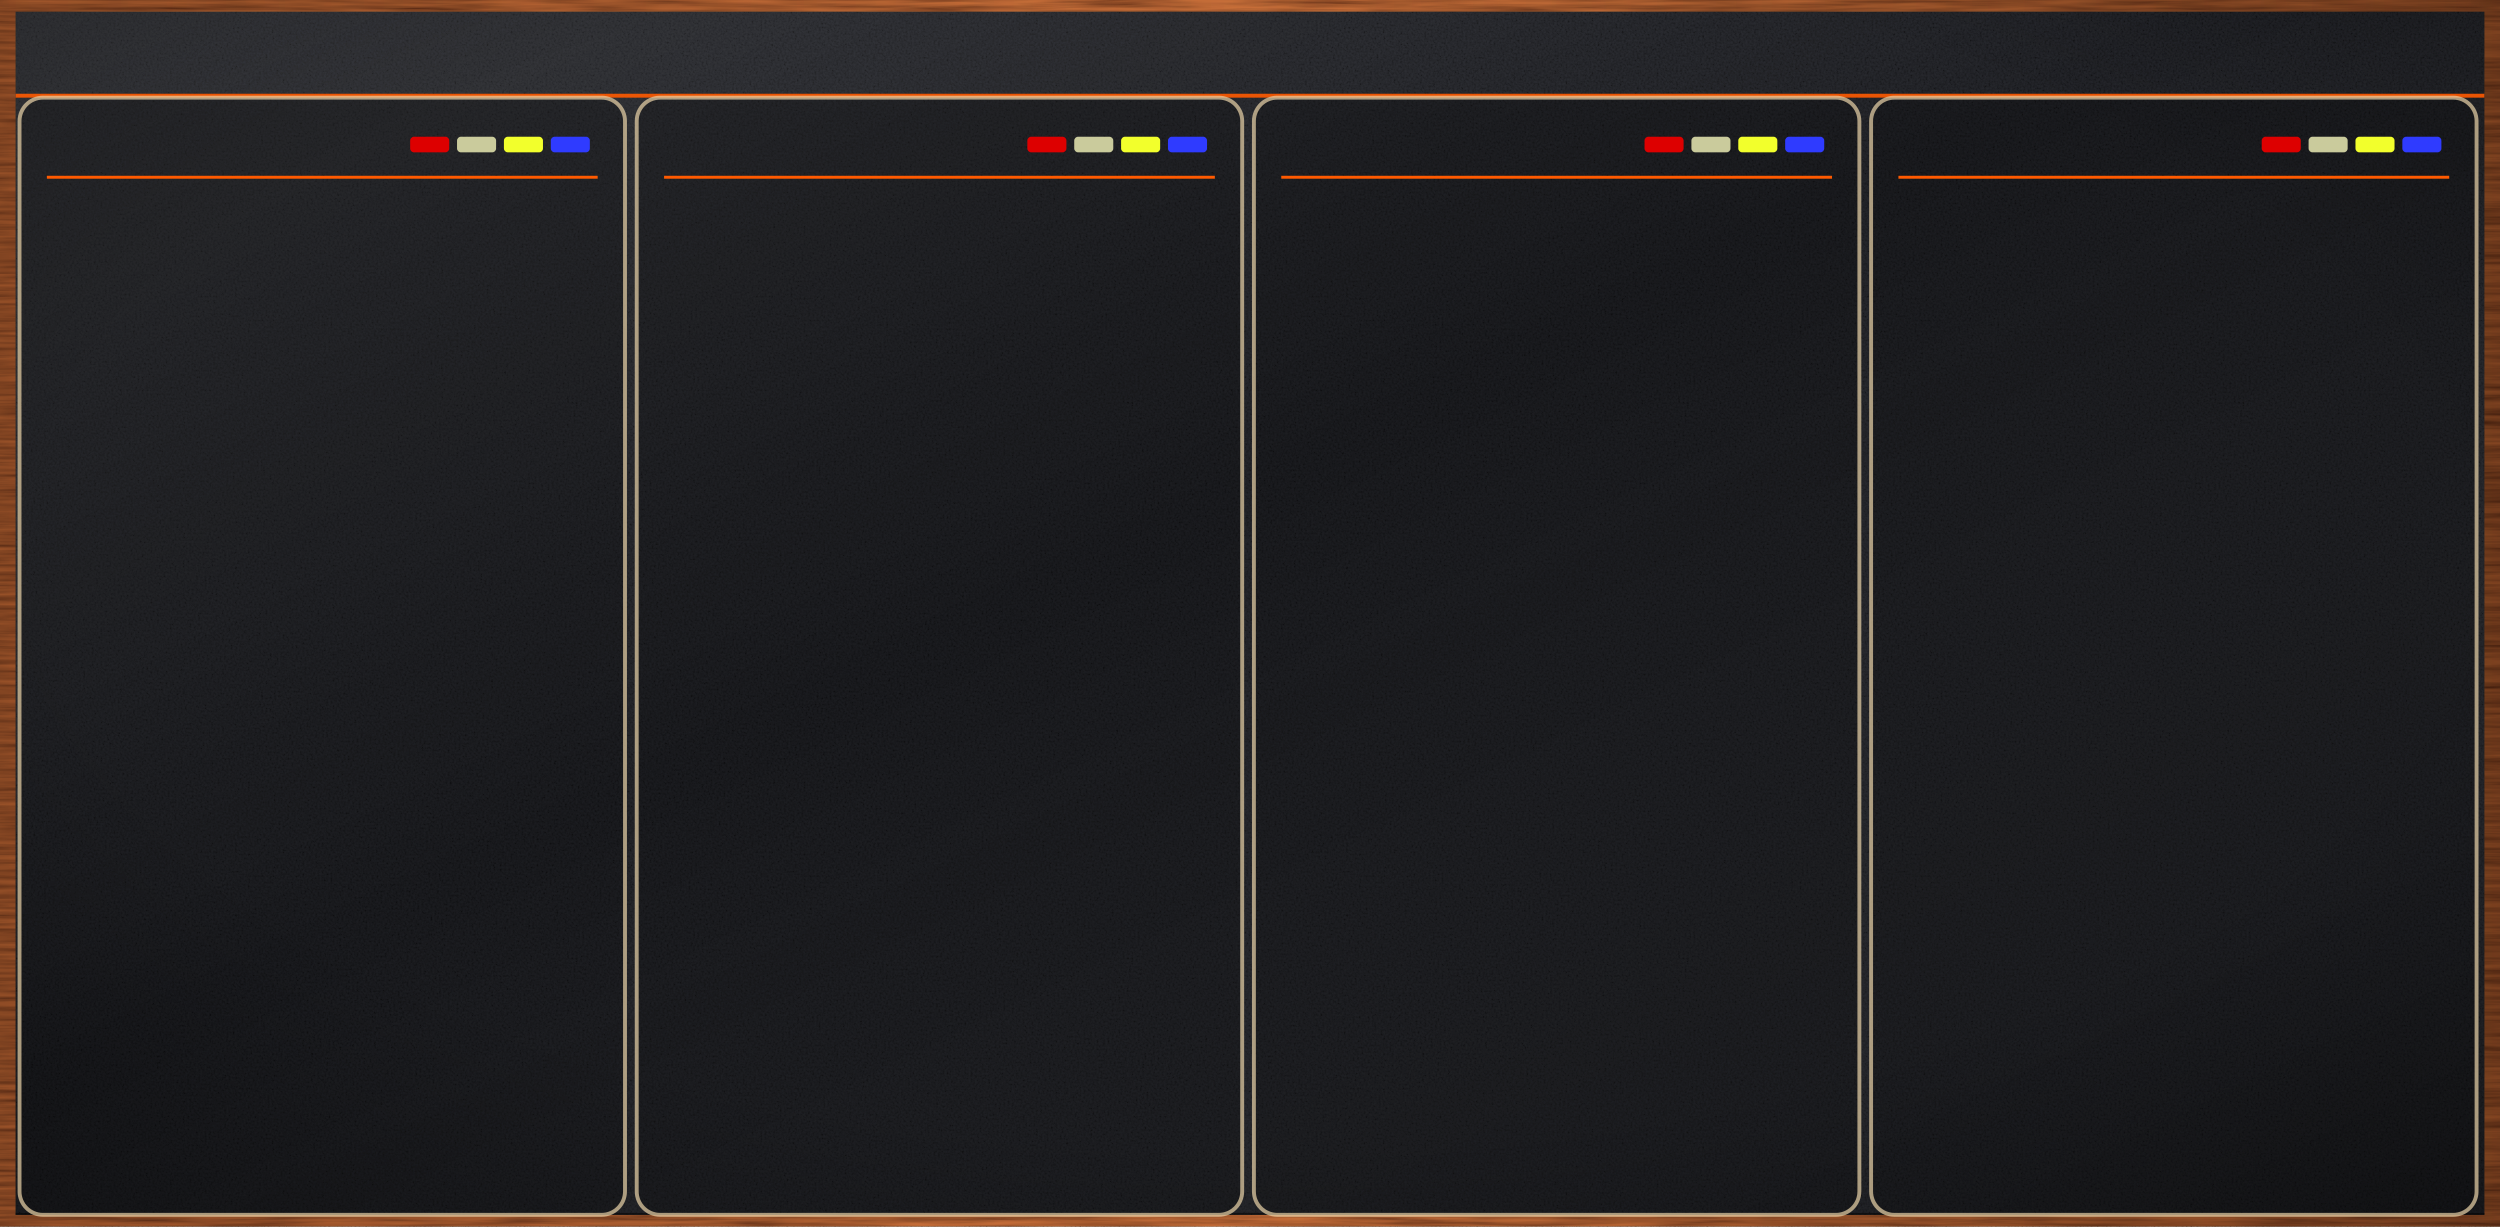
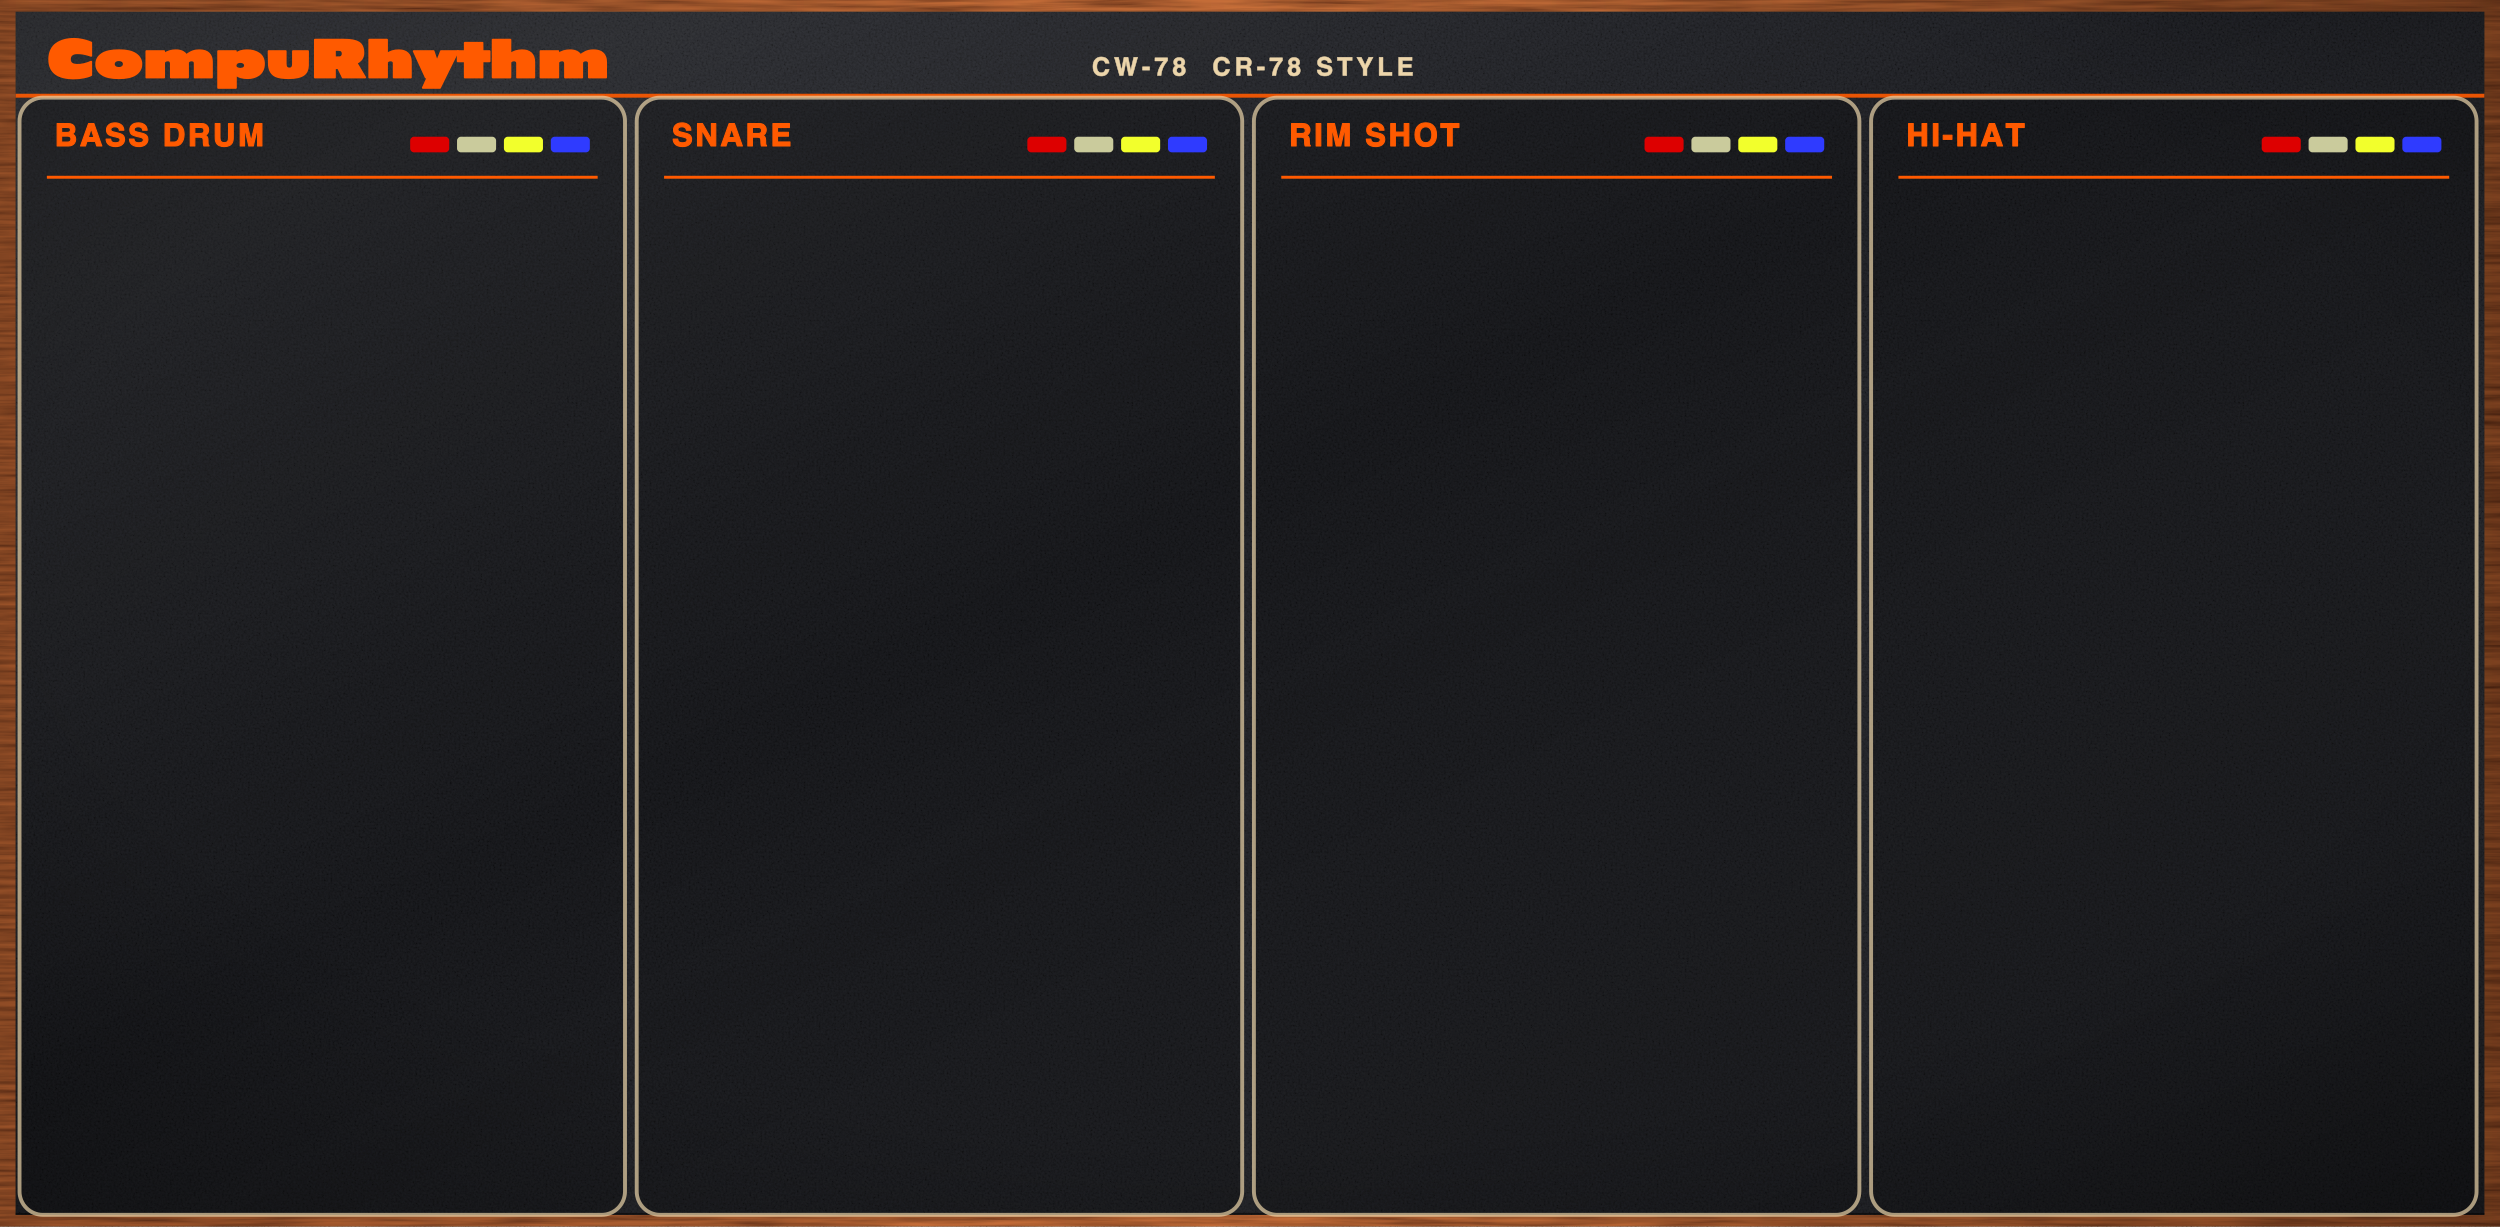
<svg xmlns="http://www.w3.org/2000/svg" viewBox="0 0 1280 628" width="1280" height="628">
  <defs>
    <filter id="brush" x="0" y="0" width="100%" height="100%">
      <feTurbulence type="fractalNoise" baseFrequency="0.001 1.1" numOctaves="4" seed="7" />
      <feColorMatrix type="matrix" values="1.9 0 0 0 -0.45  1.9 0 0 0 -0.45  1.9 0 0 0 -0.45  0 0 0 0 1" />
    </filter>
    <filter id="fine" x="0" y="0" width="100%" height="100%">
      <feTurbulence type="fractalNoise" baseFrequency="0.9" numOctaves="2" seed="3" />
      <feColorMatrix type="matrix" values="1.6 0 0 0 -0.3  1.6 0 0 0 -0.3  1.6 0 0 0 -0.3  0 0 0 0 1" />
    </filter>
    <filter id="grainv" x="0" y="0" width="100%" height="100%">
      <feTurbulence type="fractalNoise" baseFrequency="0.02 0.6" numOctaves="4" seed="11" />
      <feColorMatrix type="matrix" values="1.5 0 0 0 -0.25  1.2 0 0 0 -0.25  0.8 0 0 0 -0.25  0 0 0 0 1" />
    </filter>
    <linearGradient id="lit" x1="0" y1="0" x2="1" y2="1">
      <stop offset="0" stop-color="#fff" stop-opacity="0.22" />
      <stop offset="0.45" stop-color="#fff" stop-opacity="0" />
      <stop offset="1" stop-color="#000" stop-opacity="0.18" />
    </linearGradient>
    <radialGradient id="vig" cx="0.5" cy="0.45" r="0.8">
      <stop offset="0.6" stop-color="#000" stop-opacity="0" />
      <stop offset="1" stop-color="#000" stop-opacity="0.35" />
    </radialGradient>
    <radialGradient id="screw" cx="0.35" cy="0.3" r="0.8">
      <stop offset="0" stop-color="#e2e4e8" />
      <stop offset="1" stop-color="#6a6d74" />
    </radialGradient>
    <linearGradient id="woodh" x1="0" y1="0" x2="0" y2="1">
      <stop offset="0" stop-color="#7a5232" />
      <stop offset="1" stop-color="#4a2f1b" />
    </linearGradient>
    <linearGradient id="wood" x1="0" y1="0" x2="1" y2="0">
      <stop offset="0" stop-color="#5a3a22" />
      <stop offset="0.5" stop-color="#7a5232" />
      <stop offset="1" stop-color="#4a2f1b" />
    </linearGradient>
    <filter id="woodg" x="0" y="0" width="100%" height="100%">
      <feTurbulence type="fractalNoise" baseFrequency="0.02 0.4" numOctaves="3" seed="5" />
      <feColorMatrix type="matrix" values="0.9 0 0 0 0.1  0.6 0 0 0 0.02  0.4 0 0 0 0  0 0 0 0 1" />
    </filter>
  </defs>
  <rect x="0" y="0" width="1280" height="628" fill="#1c1d21" />
  <rect x="0" y="0" width="1280" height="628" filter="url(#fine)" style="mix-blend-mode:overlay" opacity="0.3" />
  <rect x="0" y="0" width="1280" height="628" fill="url(#lit)" opacity="0.45" />
  <rect x="0" y="0" width="1280" height="628" fill="url(#vig)" />
  <clipPath id="bez">
    <path clip-rule="evenodd" d="M0 0H1280 V628 H0Z M8 6H1272 V622 H8Z" />
  </clipPath>
  <g clip-path="url(#bez)">
    <rect x="0" y="0" width="1280" height="628" fill="url(#wood)" />
    <rect x="0" y="0" width="1280" height="628" filter="url(#woodg)" style="mix-blend-mode:overlay" opacity="0.8" />
  </g>
  <rect x="8" y="621" width="1264" height="1" fill="#000" opacity="0.5" />
+   <g fill="#ff5a00" stroke="#ff5a00" stroke-width="35" stroke-linejoin="round" opacity="1">
+     <path transform="translate(24.00 39.63) scale(0.03 -0.03)" d="M755 267V41Q744 35 722.0 25.5Q700 16 625.0 0.0Q550 -16 465 -16Q42 -16 42 307Q42 398 74.5 466.5Q107 535 166.0 575.5Q225 616 300.0 636.0Q375 656 466 656Q534 656 606.0 640.0Q678 624 716 608L755 593V370Q627 415 523 415Q391 415 391 306Q391 212 522 212Q637 212 755 267Z" />
+     <path transform="translate(48.39 39.63) scale(0.03 -0.03)" d="M704.0 397.0Q798 332 798.0 226.0Q798 120 704.0 54.0Q610 -12 415.0 -12.0Q220 -12 125.5 54.0Q31 120 31.0 226.0Q31 332 125.5 397.0Q220 462 415.0 462.0Q610 462 704.0 397.0ZM415 296Q373 296 350.5 276.5Q328 257 328.0 228.0Q328 199 350.5 179.5Q373 160 415 160Q456 160 479.0 179.5Q502 199 502.0 228.0Q502 257 479.0 276.5Q456 296 415 296Z" />
+     <path transform="translate(73.26 39.63) scale(0.03 -0.03)" d="M1173 0H883V241Q883 268 867.0 280.0Q851 292 829 292Q783 292 765 258V0H476V237Q476 259 466.0 272.5Q456 286 446.5 289.0Q437 292 427 292Q378 292 357 259V0H58V447H357V398Q441 461 558 461Q690 461 739 375Q766 405 823.5 433.0Q881 461 959 461Q1069 461 1121.0 408.5Q1173 356 1173 268Z" />
+     <path transform="translate(110.01 39.63) scale(0.03 -0.03)" d="M357 -177H58V447H357V399Q421 461 551 461Q674 461 755.0 404.0Q836 347 836 232Q836 170 812.5 121.5Q789 73 749.0 45.0Q709 17 661.5 3.0Q614 -11 561 -11Q425 -11 357 50ZM516 201Q516 230 494.0 247.5Q472 265 440 265Q393 265 372.5 246.0Q352 227 352 203Q352 174 375.5 159.5Q399 145 432 145Q474 145 495.0 161.0Q516 177 516 201Z" />
+     <path transform="translate(136.02 39.63) scale(0.03 -0.03)" d="M468 228V447H721Q721 259 720 203Q717 97 650 47Q569 -11 396 -11Q241 -11 170 23Q68 73 57 210L52 447H340V229Q340 150 405 150Q468 150 468 228Z" />
+     <path transform="translate(159.24 39.63) scale(0.03 -0.03)" d="M922 0H543L465 160H406V0H68V642H566Q733 642 812.5 595.0Q892 548 892 418Q892 381 880.0 350.0Q868 319 851.0 301.0Q834 283 816.5 270.0Q799 257 787 252L775 247ZM406 341H481Q510 341 526.5 359.5Q543 378 543 405Q543 434 526.5 452.0Q510 470 478 470H406Z" />
+     <path transform="translate(187.38 39.63) scale(0.03 -0.03)" d="M764 0H475V246Q475 268 458.5 280.0Q442 292 423 292Q375 292 357 259V0H58V642H357V398Q439 461 560 461Q657 461 710.5 411.0Q764 361 764 264Z" />
+     <path transform="translate(211.89 39.63) scale(0.03 -0.03)" d="M444 -177H155L236 0H204L0 447H335L395 271L465 447H752Z" />
+     <path transform="translate(234.45 39.63) scale(0.03 -0.03)" d="M418 0H119V276H-2V447H119V589H418V447H539V276H418Z" />
+     <path transform="translate(250.56 39.63) scale(0.03 -0.03)" d="M764 0H475V246Q475 268 458.5 280.0Q442 292 423 292Q375 292 357 259V0H58V642H357V398Q439 461 560 461Q657 461 710.5 411.0Q764 361 764 264Z" />
+     <path transform="translate(275.07 39.63) scale(0.03 -0.03)" d="M1173 0H883V241Q883 268 867.0 280.0Q851 292 829 292Q783 292 765 258V0H476V237Q476 259 466.0 272.5Q456 286 446.5 289.0Q437 292 427 292Q378 292 357 259V0H58V447H357V398Q441 461 558 461Q690 461 739 375Q766 405 823.5 433.0Q881 461 959 461Q1069 461 1121.0 408.5Q1173 356 1173 268Z" />
+   </g>
+   <g fill="#ecd5aa" stroke="#ecd5aa" stroke-width="40.96" stroke-linejoin="round" opacity="1">
+     <path transform="translate(559.00 38.68) scale(0.00635 -0.00635)" d="M299 1320Q479 1502 757 1502Q1129 1502 1301 1258Q1396 1121 1403 983H1095Q1065 1089 1018 1143Q934 1239 769 1239Q601 1239 504.0 1103.5Q407 968 407 720Q407 472 509.5 348.5Q612 225 770 225Q932 225 1017 331Q1064 388 1095 502H1400Q1360 261 1195.5 110.0Q1031 -41 774 -41Q456 -41 274 163Q92 368 92 725Q92 1111 299 1320ZM748 1519Z" />
+     <path transform="translate(570.39 38.68) scale(0.00635 -0.00635)" d="M357 1474 552 630 594 395 637 625 803 1474H1128L1303 630L1348 395L1393 621L1590 1474H1903L1488 0H1194L1016 862L964 1147L912 862L734 0H448L30 1474Z" />
+     <path transform="translate(584.66 38.68) scale(0.00635 -0.00635)" d="M47 706H621V436H47Z" />
+     <path transform="translate(590.99 38.68) scale(0.00635 -0.00635)" d="M1080 1208Q1016 1145 902.0 983.5Q788 822 711 650Q650 515 601.0 320.0Q552 125 552 0H256Q269 390 512 811Q669 1072 775 1175H52L56 1431H1080Z" />
+     <path transform="translate(600.22 38.68) scale(0.00635 -0.00635)" d="M559 196Q657 196 712.5 255.0Q768 314 768 421Q768 532 711.5 589.5Q655 647 559 647Q463 647 406.5 589.5Q350 532 350 421Q350 314 405.5 255.0Q461 196 559 196ZM272 772Q167 842 135.5 923.5Q104 1005 104 1076Q104 1234 223.0 1345.5Q342 1457 559 1457Q776 1457 895.0 1345.5Q1014 1234 1014 1076Q1014 1005 982.5 923.5Q951 842 846 782Q953 722 1007.0 623.0Q1061 524 1061 402Q1061 219 925.5 90.5Q790 -38 547 -38Q304 -38 179.0 90.5Q54 219 54 402Q54 524 109.5 623.0Q165 722 272 772ZM559 865Q646 865 693.5 915.0Q741 965 741 1044Q741 1130 693.5 1178.5Q646 1227 559 1227Q473 1227 424.5 1178.5Q376 1130 376 1044Q376 965 424.5 915.0Q473 865 559 865Z" />
+     <path transform="translate(620.67 38.68) scale(0.00635 -0.00635)" d="M299 1320Q479 1502 757 1502Q1129 1502 1301 1258Q1396 1121 1403 983H1095Q1065 1089 1018 1143Q934 1239 769 1239Q601 1239 504.0 1103.5Q407 968 407 720Q407 472 509.5 348.5Q612 225 770 225Q932 225 1017 331Q1064 388 1095 502H1400Q1360 261 1195.5 110.0Q1031 -41 774 -41Q456 -41 274 163Q92 368 92 725Q92 1111 299 1320ZM748 1519Z" />
+     <path transform="translate(632.06 38.68) scale(0.00635 -0.00635)" d="M464 1218V822H813Q917 822 969 846Q1061 888 1061 1012Q1061 1146 972 1192Q922 1218 822 1218ZM1266 1333Q1314 1277 1342.0 1209.0Q1370 1141 1370 1054Q1370 949 1317.0 847.5Q1264 746 1142 704Q1244 663 1286.5 587.5Q1329 512 1329 357V258Q1329 157 1337 121Q1349 64 1393 37V0H1054Q1040 49 1034 79Q1022 141 1021 206L1019 343Q1017 484 967.5 531.0Q918 578 782 578H464V0H163V1474H886Q1041 1471 1124.5 1436.0Q1208 1401 1266 1333Z" />
+     <path transform="translate(643.45 38.68) scale(0.00635 -0.00635)" d="M47 706H621V436H47Z" />
+     <path transform="translate(649.78 38.68) scale(0.00635 -0.00635)" d="M1080 1208Q1016 1145 902.0 983.5Q788 822 711 650Q650 515 601.0 320.0Q552 125 552 0H256Q269 390 512 811Q669 1072 775 1175H52L56 1431H1080Z" />
+     <path transform="translate(659.01 38.68) scale(0.00635 -0.00635)" d="M559 196Q657 196 712.5 255.0Q768 314 768 421Q768 532 711.5 589.5Q655 647 559 647Q463 647 406.5 589.5Q350 532 350 421Q350 314 405.5 255.0Q461 196 559 196ZM272 772Q167 842 135.5 923.5Q104 1005 104 1076Q104 1234 223.0 1345.5Q342 1457 559 1457Q776 1457 895.0 1345.5Q1014 1234 1014 1076Q1014 1005 982.5 923.5Q951 842 846 782Q953 722 1007.0 623.0Q1061 524 1061 402Q1061 219 925.5 90.5Q790 -38 547 -38Q304 -38 179.0 90.5Q54 219 54 402Q54 524 109.5 623.0Q165 722 272 772ZM559 865Q646 865 693.5 915.0Q741 965 741 1044Q741 1130 693.5 1178.5Q646 1227 559 1227Q473 1227 424.5 1178.5Q376 1130 376 1044Q376 965 424.5 915.0Q473 865 559 865Z" />
+     <path transform="translate(673.85 38.68) scale(0.00635 -0.00635)" d="M379 455Q393 354 434 304Q509 213 691 213Q800 213 868 237Q997 283 997 408Q997 481 933 521Q869 560 732 590L576 625Q346 677 258 738Q109 840 109 1057Q109 1255 253.0 1386.0Q397 1517 676 1517Q909 1517 1073.5 1393.5Q1238 1270 1246 1035H950Q942 1168 834 1224Q762 1261 655 1261Q536 1261 465.0 1213.0Q394 1165 394 1079Q394 1000 464 961Q509 935 656 900L910 839Q1077 799 1162 732Q1294 628 1294 431Q1294 229 1139.5 95.5Q985 -38 703 -38Q415 -38 250.0 93.5Q85 225 85 455ZM678 1519Z" />
+     <path transform="translate(684.52 38.68) scale(0.00635 -0.00635)" d="M1227 1474V1213H786V0H476V1213H33V1474Z" />
+     <path transform="translate(694.46 38.68) scale(0.00635 -0.00635)" d="M997 1474H1346L853 554V0H545V554L35 1474H398L704 832ZM691 1474Z" />
+     <path transform="translate(705.13 38.68) scale(0.00635 -0.00635)" d="M156 1474H464V265H1194V0H156Z" />
+     <path transform="translate(715.07 38.68) scale(0.00635 -0.00635)" d="M1246 1213H466V900H1182V644H466V265H1282V0H165V1474H1246Z" />
+   </g>
  <rect x="8" y="48" width="1264" height="2" fill="#ff5a00" fill-opacity="0.9" />
  <rect x="10" y="50" width="310" height="572" rx="12" fill="#000" fill-opacity="0.25" stroke="#ecd5aa" stroke-width="2" stroke-opacity="0.7" />
  <rect x="210" y="70" width="20" height="8" rx="2" fill="#dd0000" />
  <rect x="234" y="70" width="20" height="8" rx="2" fill="#cacb9c" />
  <rect x="258" y="70" width="20" height="8" rx="2" fill="#f2ff2c" />
  <rect x="282" y="70" width="20" height="8" rx="2" fill="#2f3bff" />
  <rect x="24" y="90" width="282" height="1.5" fill="#ff5a00" />
+   <g fill="#ff5a00" stroke="#ff5a00" stroke-width="71.68" stroke-linejoin="round" opacity="1">
+     <path transform="translate(28.00 74.76) scale(0.00781 -0.00781)" d="M455 1218V893H817Q914 893 974.5 929.5Q1035 966 1035 1059Q1035 1162 955 1195Q886 1218 779 1218ZM455 649V256H817Q914 256 968 282Q1066 330 1066 466Q1066 581 971 624Q918 648 822 649ZM1261 1317Q1329 1223 1329 1092Q1329 957 1261 875Q1223 829 1149 791Q1262 750 1319.5 661.0Q1377 572 1377 445Q1377 314 1311 210Q1269 141 1206 94Q1135 40 1038.5 20.0Q942 0 829 0H161V1474H877Q1148 1470 1261 1317Z" />
+     <path transform="translate(40.83 74.76) scale(0.00781 -0.00781)" d="M559 557H933L749 1137ZM578 1474H926L1448 0H1114L1019 303H476L374 0H52ZM750 1474Z" />
+     <path transform="translate(53.67 74.76) scale(0.00781 -0.00781)" d="M379 455Q393 354 434 304Q509 213 691 213Q800 213 868 237Q997 283 997 408Q997 481 933 521Q869 560 732 590L576 625Q346 677 258 738Q109 840 109 1057Q109 1255 253.0 1386.0Q397 1517 676 1517Q909 1517 1073.5 1393.5Q1238 1270 1246 1035H950Q942 1168 834 1224Q762 1261 655 1261Q536 1261 465.0 1213.0Q394 1165 394 1079Q394 1000 464 961Q509 935 656 900L910 839Q1077 799 1162 732Q1294 628 1294 431Q1294 229 1139.5 95.5Q985 -38 703 -38Q415 -38 250.0 93.5Q85 225 85 455ZM678 1519Z" />
+     <path transform="translate(65.62 74.76) scale(0.00781 -0.00781)" d="M379 455Q393 354 434 304Q509 213 691 213Q800 213 868 237Q997 283 997 408Q997 481 933 521Q869 560 732 590L576 625Q346 677 258 738Q109 840 109 1057Q109 1255 253.0 1386.0Q397 1517 676 1517Q909 1517 1073.5 1393.5Q1238 1270 1246 1035H950Q942 1168 834 1224Q762 1261 655 1261Q536 1261 465.0 1213.0Q394 1165 394 1079Q394 1000 464 961Q509 935 656 900L910 839Q1077 799 1162 732Q1294 628 1294 431Q1294 229 1139.5 95.5Q985 -38 703 -38Q415 -38 250.0 93.5Q85 225 85 455ZM678 1519Z" />
+     <path transform="translate(83.30 74.76) scale(0.00781 -0.00781)" d="M455 1218V256H739Q957 256 1043 471Q1090 589 1090 752Q1090 977 1019.5 1097.5Q949 1218 739 1218ZM1019 1442Q1174 1391 1270 1255Q1347 1145 1375.0 1017.0Q1403 889 1403 773Q1403 479 1285 275Q1125 0 791 0H156V1474H791Q928 1472 1019 1442Z" />
+     <path transform="translate(96.13 74.76) scale(0.00781 -0.00781)" d="M464 1218V822H813Q917 822 969 846Q1061 888 1061 1012Q1061 1146 972 1192Q922 1218 822 1218ZM1266 1333Q1314 1277 1342.0 1209.0Q1370 1141 1370 1054Q1370 949 1317.0 847.5Q1264 746 1142 704Q1244 663 1286.5 587.5Q1329 512 1329 357V258Q1329 157 1337 121Q1349 64 1393 37V0H1054Q1040 49 1034 79Q1022 141 1021 206L1019 343Q1017 484 967.5 531.0Q918 578 782 578H464V0H163V1474H886Q1041 1471 1124.5 1436.0Q1208 1401 1266 1333Z" />
+     <path transform="translate(108.97 74.76) scale(0.00781 -0.00781)" d="M156 1474H469V568Q469 416 505 346Q561 222 749 222Q936 222 992 346Q1028 416 1028 568V1474H1341V568Q1341 333 1268 202Q1132 -38 749 -38Q366 -38 229 202Q156 333 156 568ZM749 1474Z" />
+     <path transform="translate(121.80 74.76) scale(0.00781 -0.00781)" d="M1133 1474H1576V0H1289V997Q1289 1040 1290.0 1117.5Q1291 1195 1291 1237L1012 0H713L436 1237Q436 1195 437.0 1117.5Q438 1040 438 997V0H151V1474H599L867 315Z" />
+   </g>
  <rect x="326" y="50" width="310" height="572" rx="12" fill="#000" fill-opacity="0.25" stroke="#ecd5aa" stroke-width="2" stroke-opacity="0.7" />
  <rect x="526" y="70" width="20" height="8" rx="2" fill="#dd0000" />
  <rect x="550" y="70" width="20" height="8" rx="2" fill="#cacb9c" />
  <rect x="574" y="70" width="20" height="8" rx="2" fill="#f2ff2c" />
  <rect x="598" y="70" width="20" height="8" rx="2" fill="#2f3bff" />
  <rect x="340" y="90" width="282" height="1.5" fill="#ff5a00" />
+   <g fill="#ff5a00" stroke="#ff5a00" stroke-width="71.68" stroke-linejoin="round" opacity="1">
+     <path transform="translate(344.00 74.76) scale(0.00781 -0.00781)" d="M379 455Q393 354 434 304Q509 213 691 213Q800 213 868 237Q997 283 997 408Q997 481 933 521Q869 560 732 590L576 625Q346 677 258 738Q109 840 109 1057Q109 1255 253.0 1386.0Q397 1517 676 1517Q909 1517 1073.5 1393.5Q1238 1270 1246 1035H950Q942 1168 834 1224Q762 1261 655 1261Q536 1261 465.0 1213.0Q394 1165 394 1079Q394 1000 464 961Q509 935 656 900L910 839Q1077 799 1162 732Q1294 628 1294 431Q1294 229 1139.5 95.5Q985 -38 703 -38Q415 -38 250.0 93.5Q85 225 85 455ZM678 1519Z" />
+     <path transform="translate(355.95 74.76) scale(0.00781 -0.00781)" d="M151 1474H474L1061 445V1474H1348V0H1040L438 1047V0H151ZM761 1477Z" />
+     <path transform="translate(368.79 74.76) scale(0.00781 -0.00781)" d="M559 557H933L749 1137ZM578 1474H926L1448 0H1114L1019 303H476L374 0H52ZM750 1474Z" />
+     <path transform="translate(381.62 74.76) scale(0.00781 -0.00781)" d="M464 1218V822H813Q917 822 969 846Q1061 888 1061 1012Q1061 1146 972 1192Q922 1218 822 1218ZM1266 1333Q1314 1277 1342.0 1209.0Q1370 1141 1370 1054Q1370 949 1317.0 847.5Q1264 746 1142 704Q1244 663 1286.5 587.5Q1329 512 1329 357V258Q1329 157 1337 121Q1349 64 1393 37V0H1054Q1040 49 1034 79Q1022 141 1021 206L1019 343Q1017 484 967.5 531.0Q918 578 782 578H464V0H163V1474H886Q1041 1471 1124.5 1436.0Q1208 1401 1266 1333Z" />
+     <path transform="translate(394.46 74.76) scale(0.00781 -0.00781)" d="M1246 1213H466V900H1182V644H466V265H1282V0H165V1474H1246Z" />
+   </g>
  <rect x="642" y="50" width="310" height="572" rx="12" fill="#000" fill-opacity="0.25" stroke="#ecd5aa" stroke-width="2" stroke-opacity="0.7" />
  <rect x="842" y="70" width="20" height="8" rx="2" fill="#dd0000" />
  <rect x="866" y="70" width="20" height="8" rx="2" fill="#cacb9c" />
  <rect x="890" y="70" width="20" height="8" rx="2" fill="#f2ff2c" />
  <rect x="914" y="70" width="20" height="8" rx="2" fill="#2f3bff" />
  <rect x="656" y="90" width="282" height="1.5" fill="#ff5a00" />
+   <g fill="#ff5a00" stroke="#ff5a00" stroke-width="71.68" stroke-linejoin="round" opacity="1">
+     <path transform="translate(660.00 74.76) scale(0.00781 -0.00781)" d="M464 1218V822H813Q917 822 969 846Q1061 888 1061 1012Q1061 1146 972 1192Q922 1218 822 1218ZM1266 1333Q1314 1277 1342.0 1209.0Q1370 1141 1370 1054Q1370 949 1317.0 847.5Q1264 746 1142 704Q1244 663 1286.5 587.5Q1329 512 1329 357V258Q1329 157 1337 121Q1349 64 1393 37V0H1054Q1040 49 1034 79Q1022 141 1021 206L1019 343Q1017 484 967.5 531.0Q918 578 782 578H464V0H163V1474H886Q1041 1471 1124.5 1436.0Q1208 1401 1266 1333Z" />
+     <path transform="translate(672.83 74.76) scale(0.00781 -0.00781)" d="M438 0H132V1474H438ZM285 1503Z" />
+     <path transform="translate(678.56 74.76) scale(0.00781 -0.00781)" d="M1133 1474H1576V0H1289V997Q1289 1040 1290.0 1117.5Q1291 1195 1291 1237L1012 0H713L436 1237Q436 1195 437.0 1117.5Q438 1040 438 997V0H151V1474H599L867 315Z" />
+     <path transform="translate(698.89 74.76) scale(0.00781 -0.00781)" d="M379 455Q393 354 434 304Q509 213 691 213Q800 213 868 237Q997 283 997 408Q997 481 933 521Q869 560 732 590L576 625Q346 677 258 738Q109 840 109 1057Q109 1255 253.0 1386.0Q397 1517 676 1517Q909 1517 1073.5 1393.5Q1238 1270 1246 1035H950Q942 1168 834 1224Q762 1261 655 1261Q536 1261 465.0 1213.0Q394 1165 394 1079Q394 1000 464 961Q509 935 656 900L910 839Q1077 799 1162 732Q1294 628 1294 431Q1294 229 1139.5 95.5Q985 -38 703 -38Q415 -38 250.0 93.5Q85 225 85 455ZM678 1519Z" />
+     <path transform="translate(710.85 74.76) scale(0.00781 -0.00781)" d="M154 0V1474H459V912H1035V1474H1341V0H1035V658H459V0Z" />
+     <path transform="translate(723.68 74.76) scale(0.00781 -0.00781)" d="M1206 739Q1206 987 1098.5 1122.5Q991 1258 808 1258Q625 1258 516.0 1123.0Q407 988 407 739Q407 490 516.0 355.0Q625 220 808 220Q991 220 1098.5 355.0Q1206 490 1206 739ZM1291 131Q1124 -41 808 -41Q492 -41 325 131Q101 342 101 739Q101 1144 325 1347Q492 1519 808 1519Q1124 1519 1291 1347Q1514 1144 1514 739Q1514 342 1291 131ZM808 1519Z" />
+     <path transform="translate(737.41 74.76) scale(0.00781 -0.00781)" d="M1227 1474V1213H786V0H476V1213H33V1474Z" />
+   </g>
  <rect x="958" y="50" width="310" height="572" rx="12" fill="#000" fill-opacity="0.25" stroke="#ecd5aa" stroke-width="2" stroke-opacity="0.7" />
  <rect x="1158" y="70" width="20" height="8" rx="2" fill="#dd0000" />
  <rect x="1182" y="70" width="20" height="8" rx="2" fill="#cacb9c" />
  <rect x="1206" y="70" width="20" height="8" rx="2" fill="#f2ff2c" />
  <rect x="1230" y="70" width="20" height="8" rx="2" fill="#2f3bff" />
  <rect x="972" y="90" width="282" height="1.5" fill="#ff5a00" />
+   <g fill="#ff5a00" stroke="#ff5a00" stroke-width="71.68" stroke-linejoin="round" opacity="1">
+     <path transform="translate(976.00 74.76) scale(0.00781 -0.00781)" d="M154 0V1474H459V912H1035V1474H1341V0H1035V658H459V0Z" />
+     <path transform="translate(988.83 74.76) scale(0.00781 -0.00781)" d="M438 0H132V1474H438ZM285 1503Z" />
+     <path transform="translate(994.56 74.76) scale(0.00781 -0.00781)" d="M47 706H621V436H47Z" />
+     <path transform="translate(1001.17 74.76) scale(0.00781 -0.00781)" d="M154 0V1474H459V912H1035V1474H1341V0H1035V658H459V0Z" />
+     <path transform="translate(1014.00 74.76) scale(0.00781 -0.00781)" d="M559 557H933L749 1137ZM578 1474H926L1448 0H1114L1019 303H476L374 0H52ZM750 1474Z" />
+     <path transform="translate(1026.84 74.76) scale(0.00781 -0.00781)" d="M1227 1474V1213H786V0H476V1213H33V1474Z" />
+   </g>
</svg>
